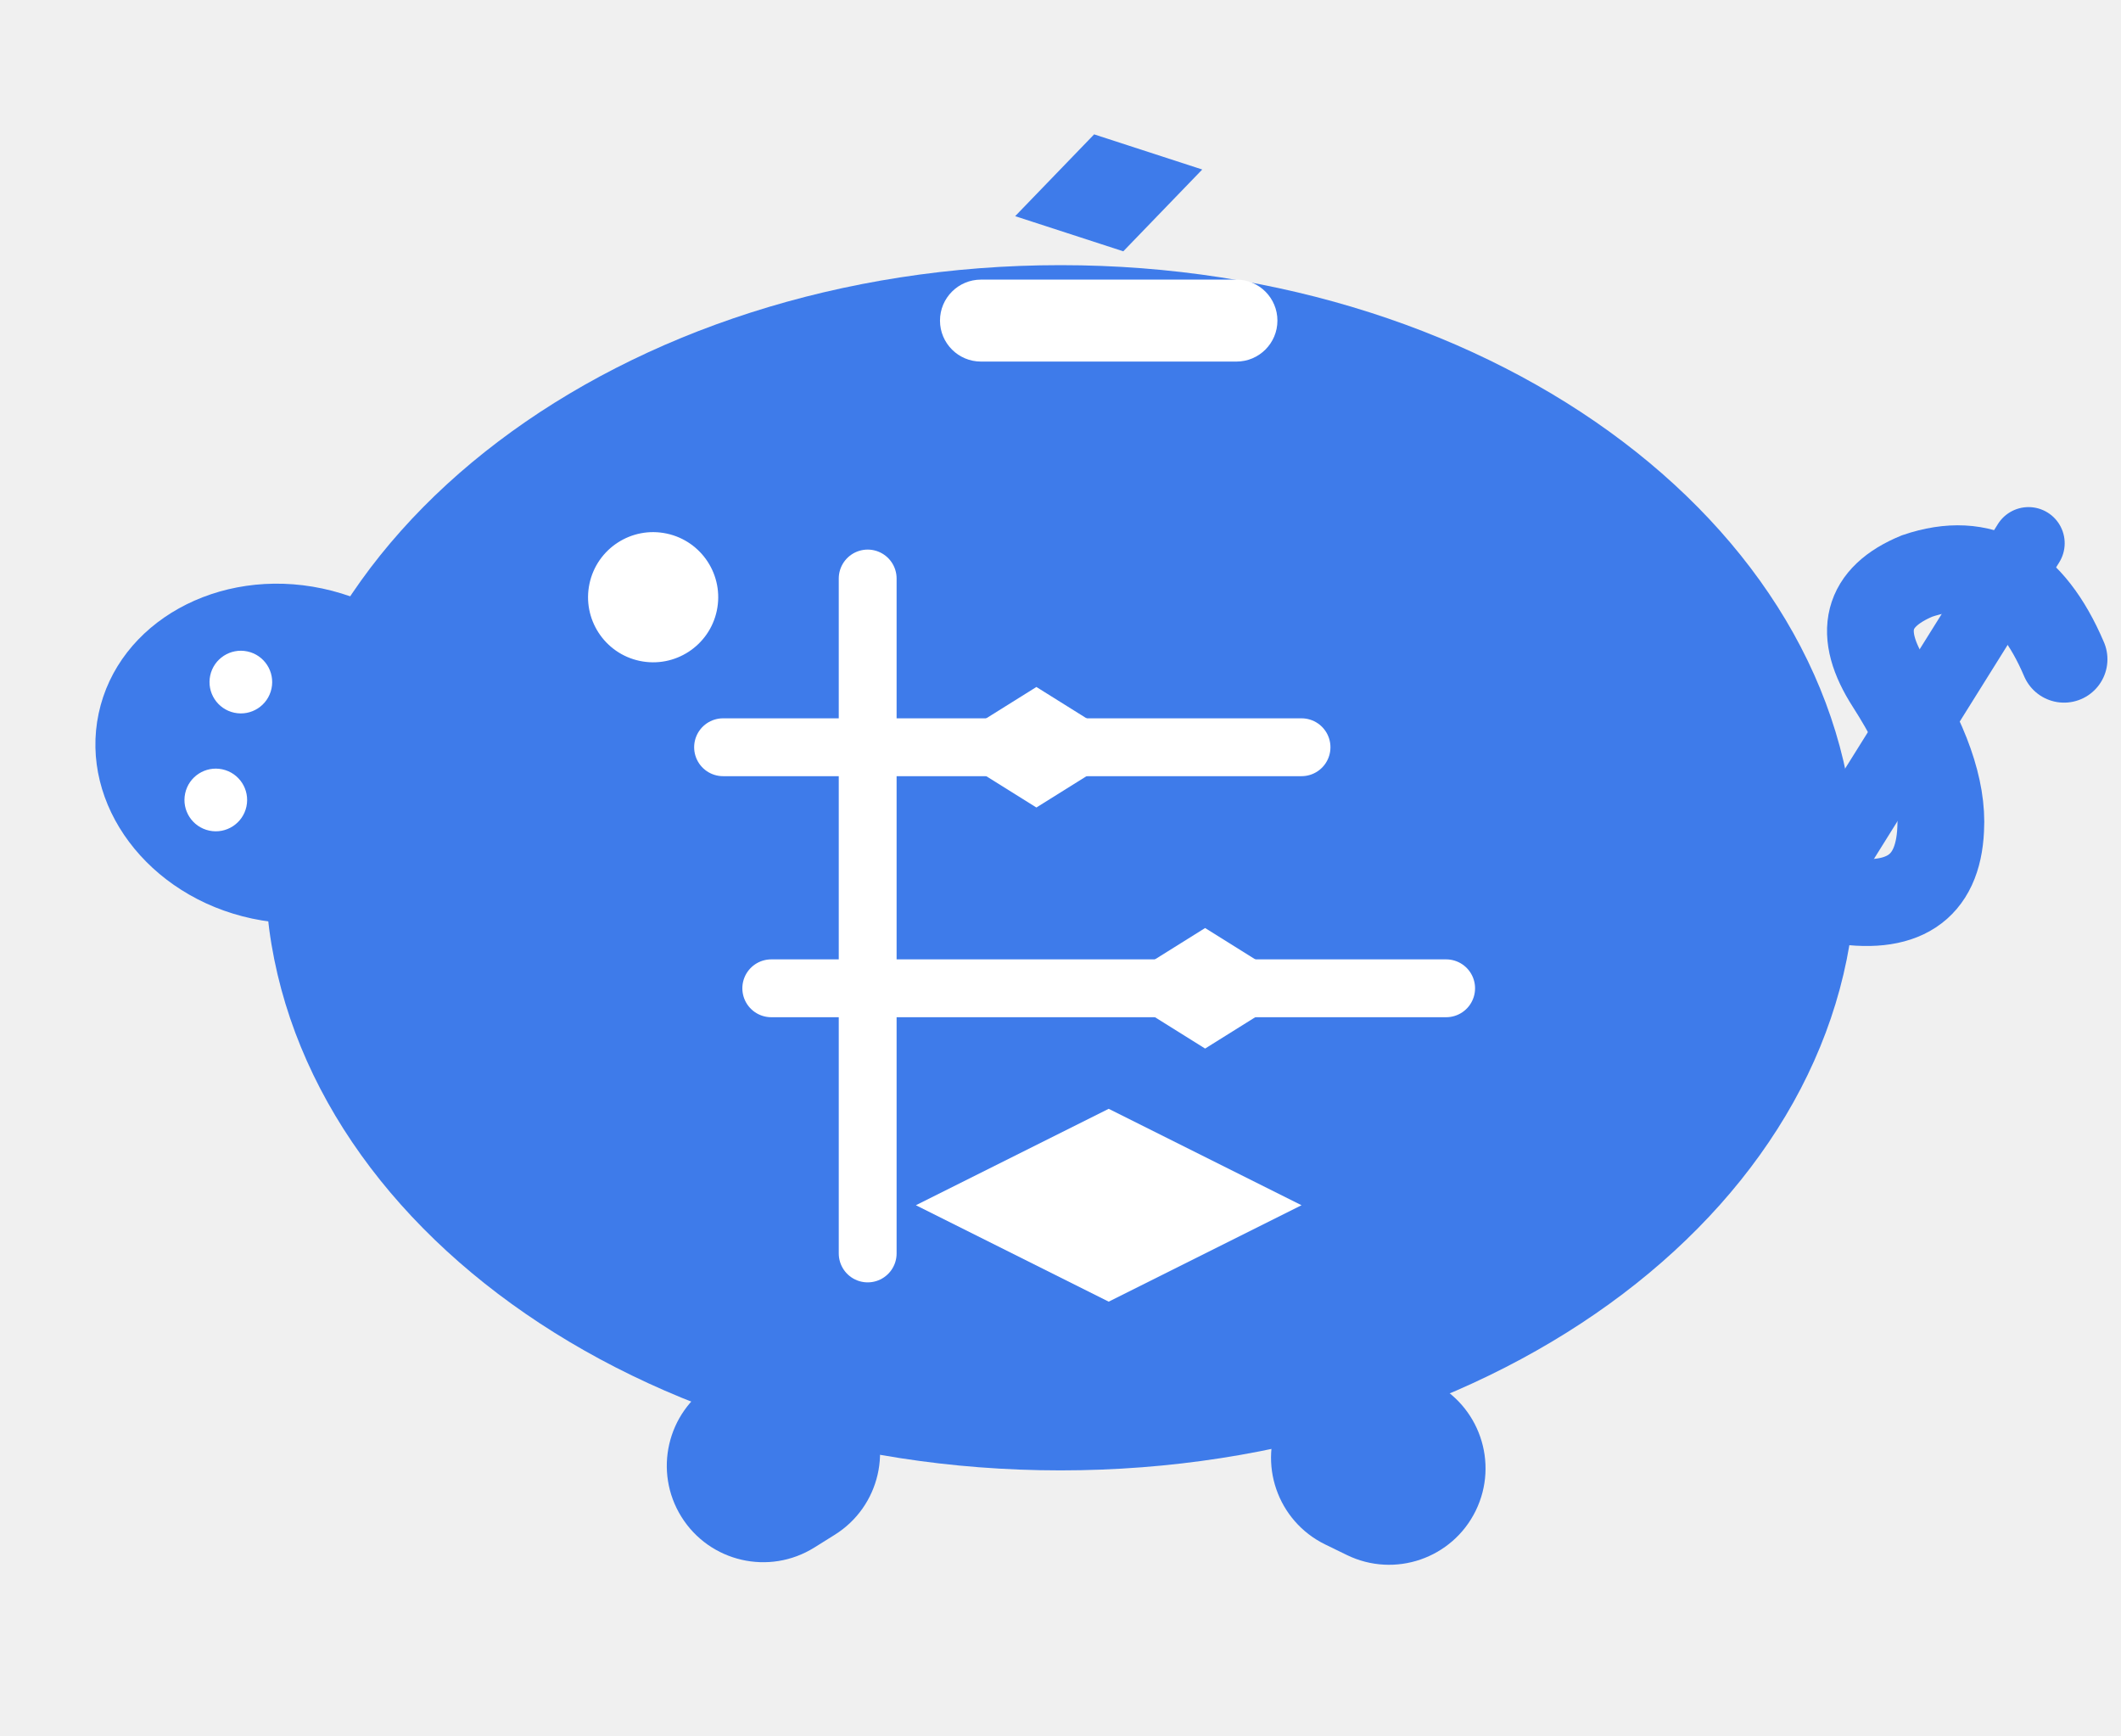
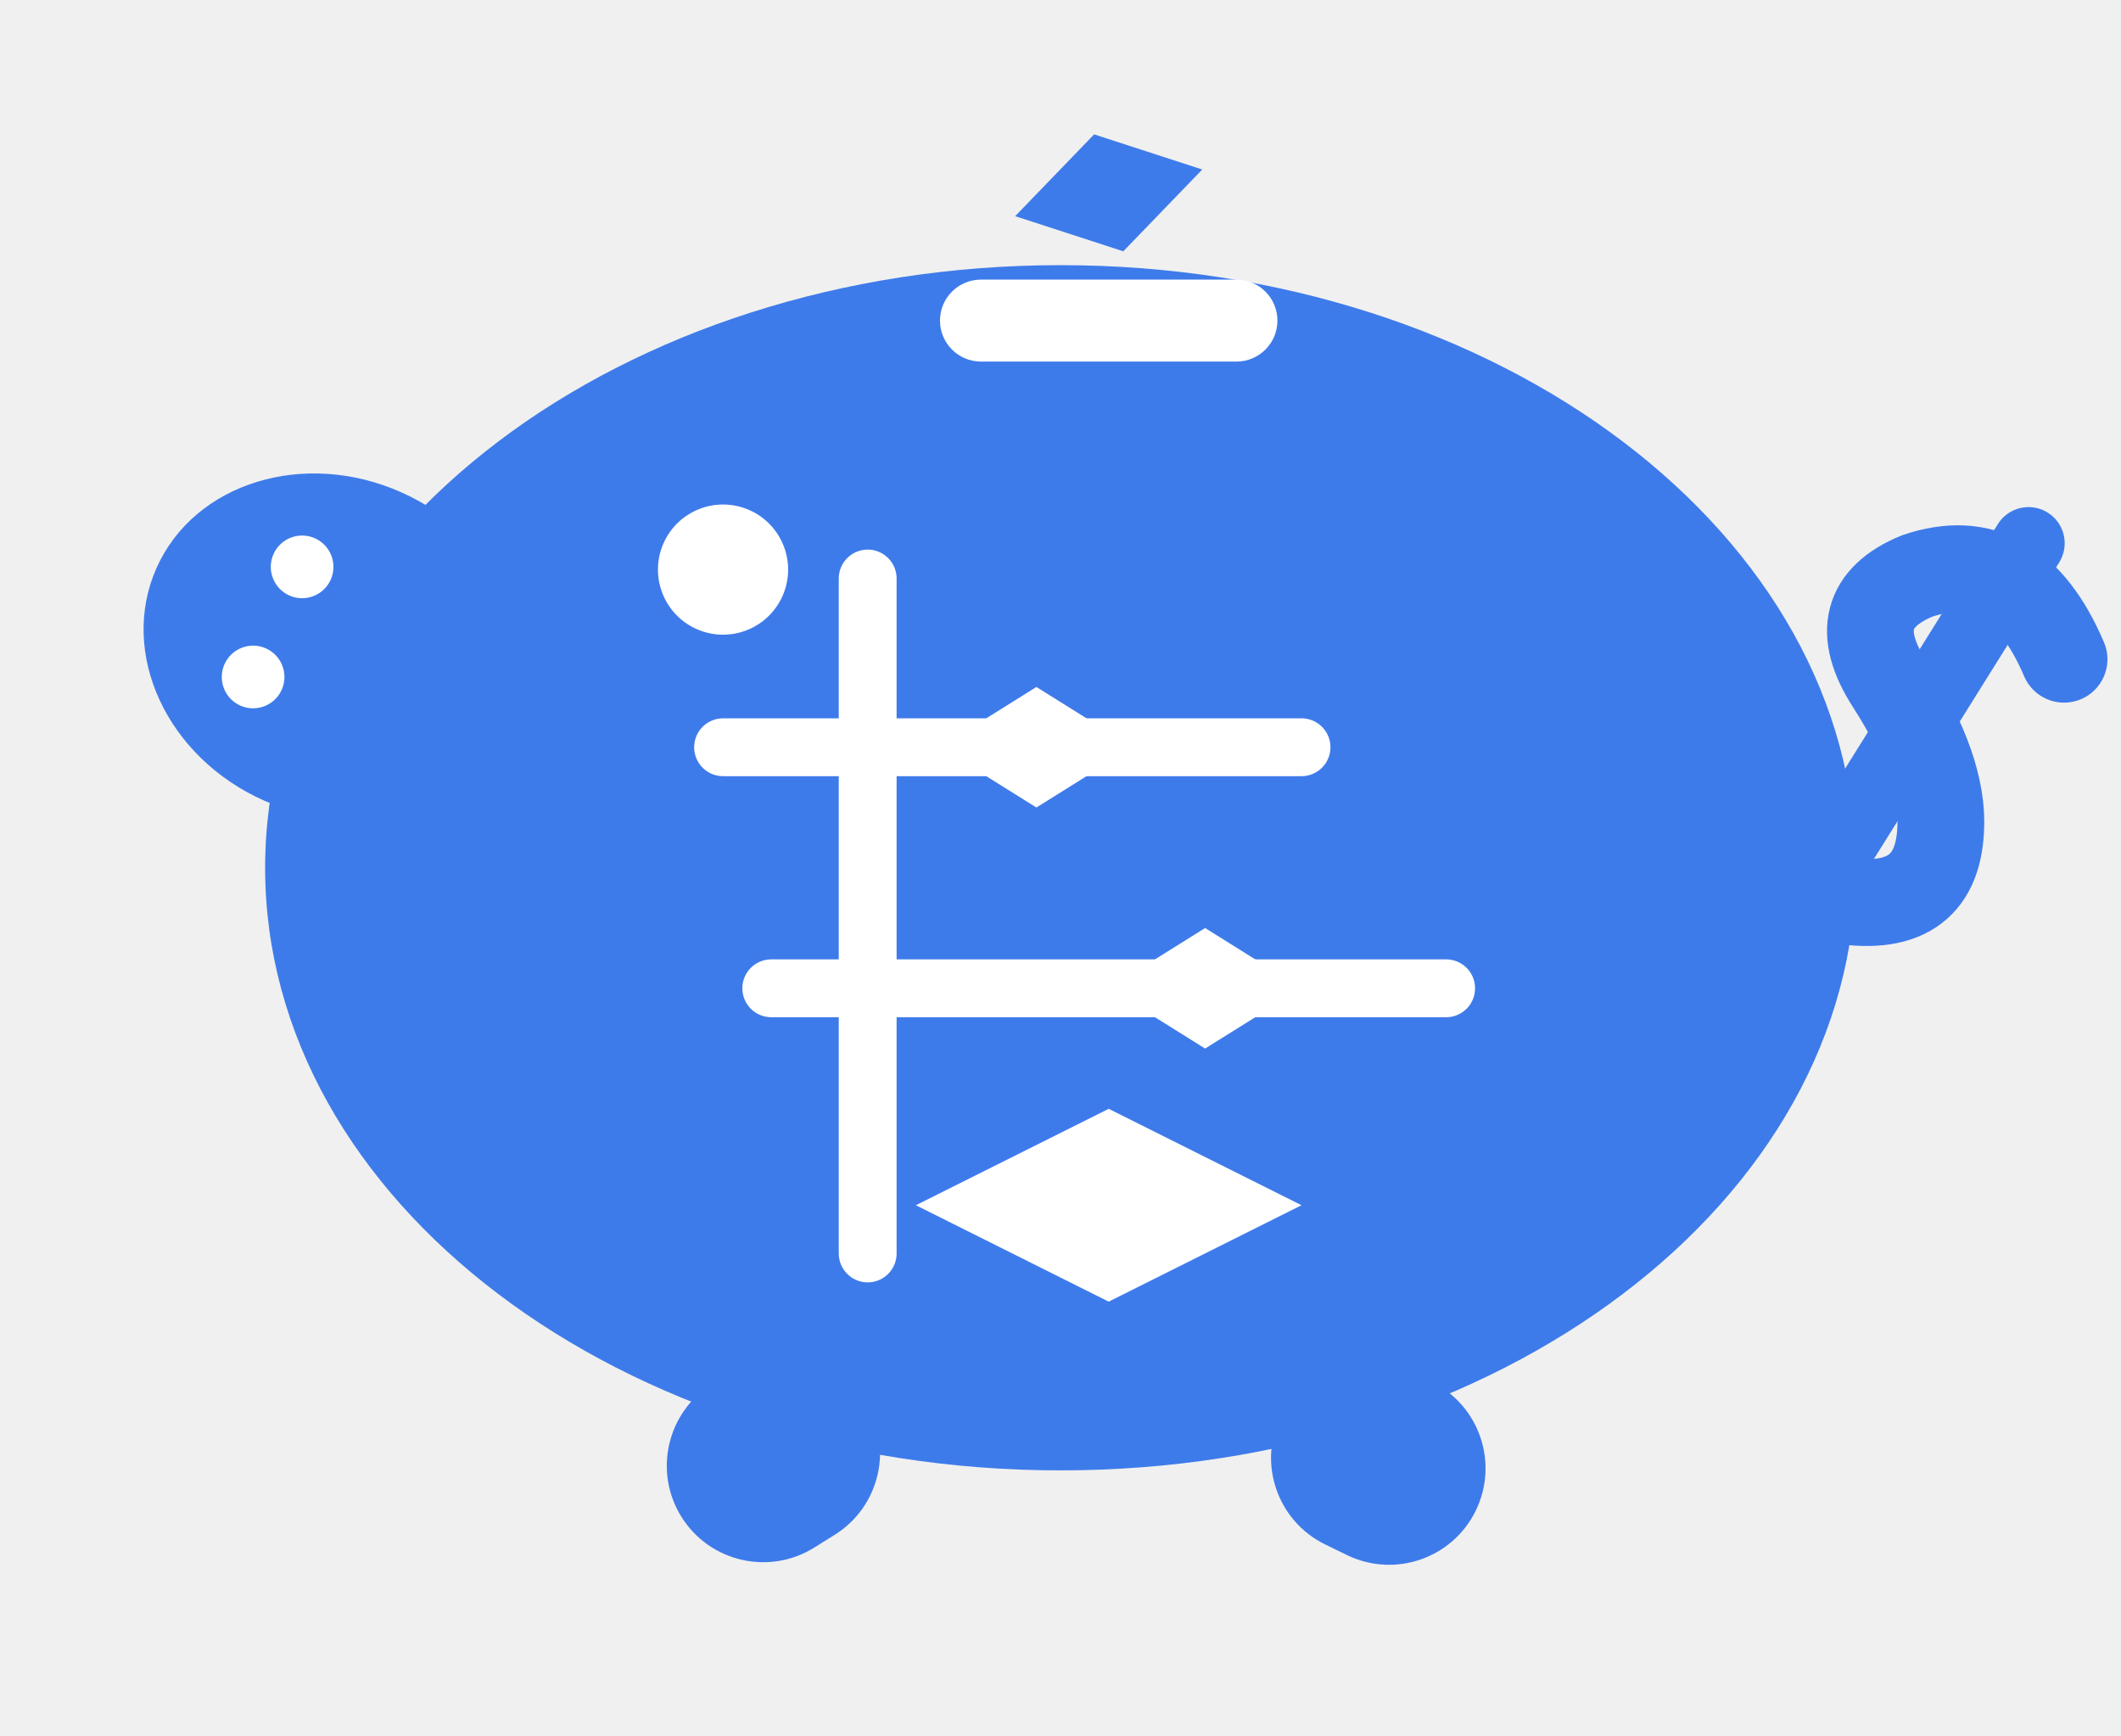
<svg xmlns="http://www.w3.org/2000/svg" viewBox="16 32 88 72" preserveAspectRatio="none" role="img" aria-label="EvidenceBank：跃起的存钱罐小猪，背上投币口上方一枚翻滚的菱形，肚子上是迷你森林图，卷尾是手绘美元符号">
  <g transform="translate(95.5 62) rotate(32)">
    <path d="M 3.8 -5.5 Q -0.5 -8.5 -3.2 -5.2 Q -5.2 -2.4 -1.8 -0.8 Q 2 1 3.2 3.2 Q 5 6.4 1 8 Q -2.5 9.3 -4.5 6.5" fill="none" stroke="#3E7BEA" stroke-width="3.6" stroke-linecap="round" />
    <line x1="0" y1="-8.8" x2="0" y2="10" stroke="#3E7BEA" stroke-width="3" stroke-linecap="round" />
  </g>
  <rect x="42" y="89" width="9" height="8" rx="4" fill="#3E7BEA" transform="rotate(-32 46.5 90)" />
  <rect x="70" y="89" width="9" height="8" rx="4" fill="#3E7BEA" transform="rotate(26 74.5 90)" />
  <ellipse cx="60" cy="68" rx="33" ry="25" fill="#3E7BEA" />
-   <g transform="rotate(12 50 70)">
+   <g transform="rotate(24 50 70)">
    <ellipse cx="27" cy="68" rx="8" ry="7" fill="#3E7BEA" />
    <circle cx="24.5" cy="65.5" r="1.3" fill="#FFFFFF" />
    <circle cx="24.5" cy="70.5" r="1.3" fill="#FFFFFF" />
    <circle cx="40.5" cy="58.5" r="2.7" fill="#FFFFFF" />
  </g>
  <polygon points="58,40 62,37.5 66,40 62,42.5" fill="#3E7BEA" transform="rotate(-14 62 40)" />
  <rect x="55" y="43.6" width="14" height="3.4" rx="1.7" fill="#FFFFFF" />
  <line x1="52" y1="56" x2="52" y2="84" stroke="#FFFFFF" stroke-width="2.4" stroke-linecap="round" />
  <line x1="46" y1="63" x2="70" y2="63" stroke="#FFFFFF" stroke-width="2.4" stroke-linecap="round" />
  <polygon points="55,63 59,60.5 63,63 59,65.5" fill="#FFFFFF" />
  <line x1="48" y1="73" x2="76" y2="73" stroke="#FFFFFF" stroke-width="2.4" stroke-linecap="round" />
  <polygon points="62,73 66,70.5 70,73 66,75.5" fill="#FFFFFF" />
  <polygon points="54,82 62,78 70,82 62,86" fill="#FFFFFF" />
</svg>
